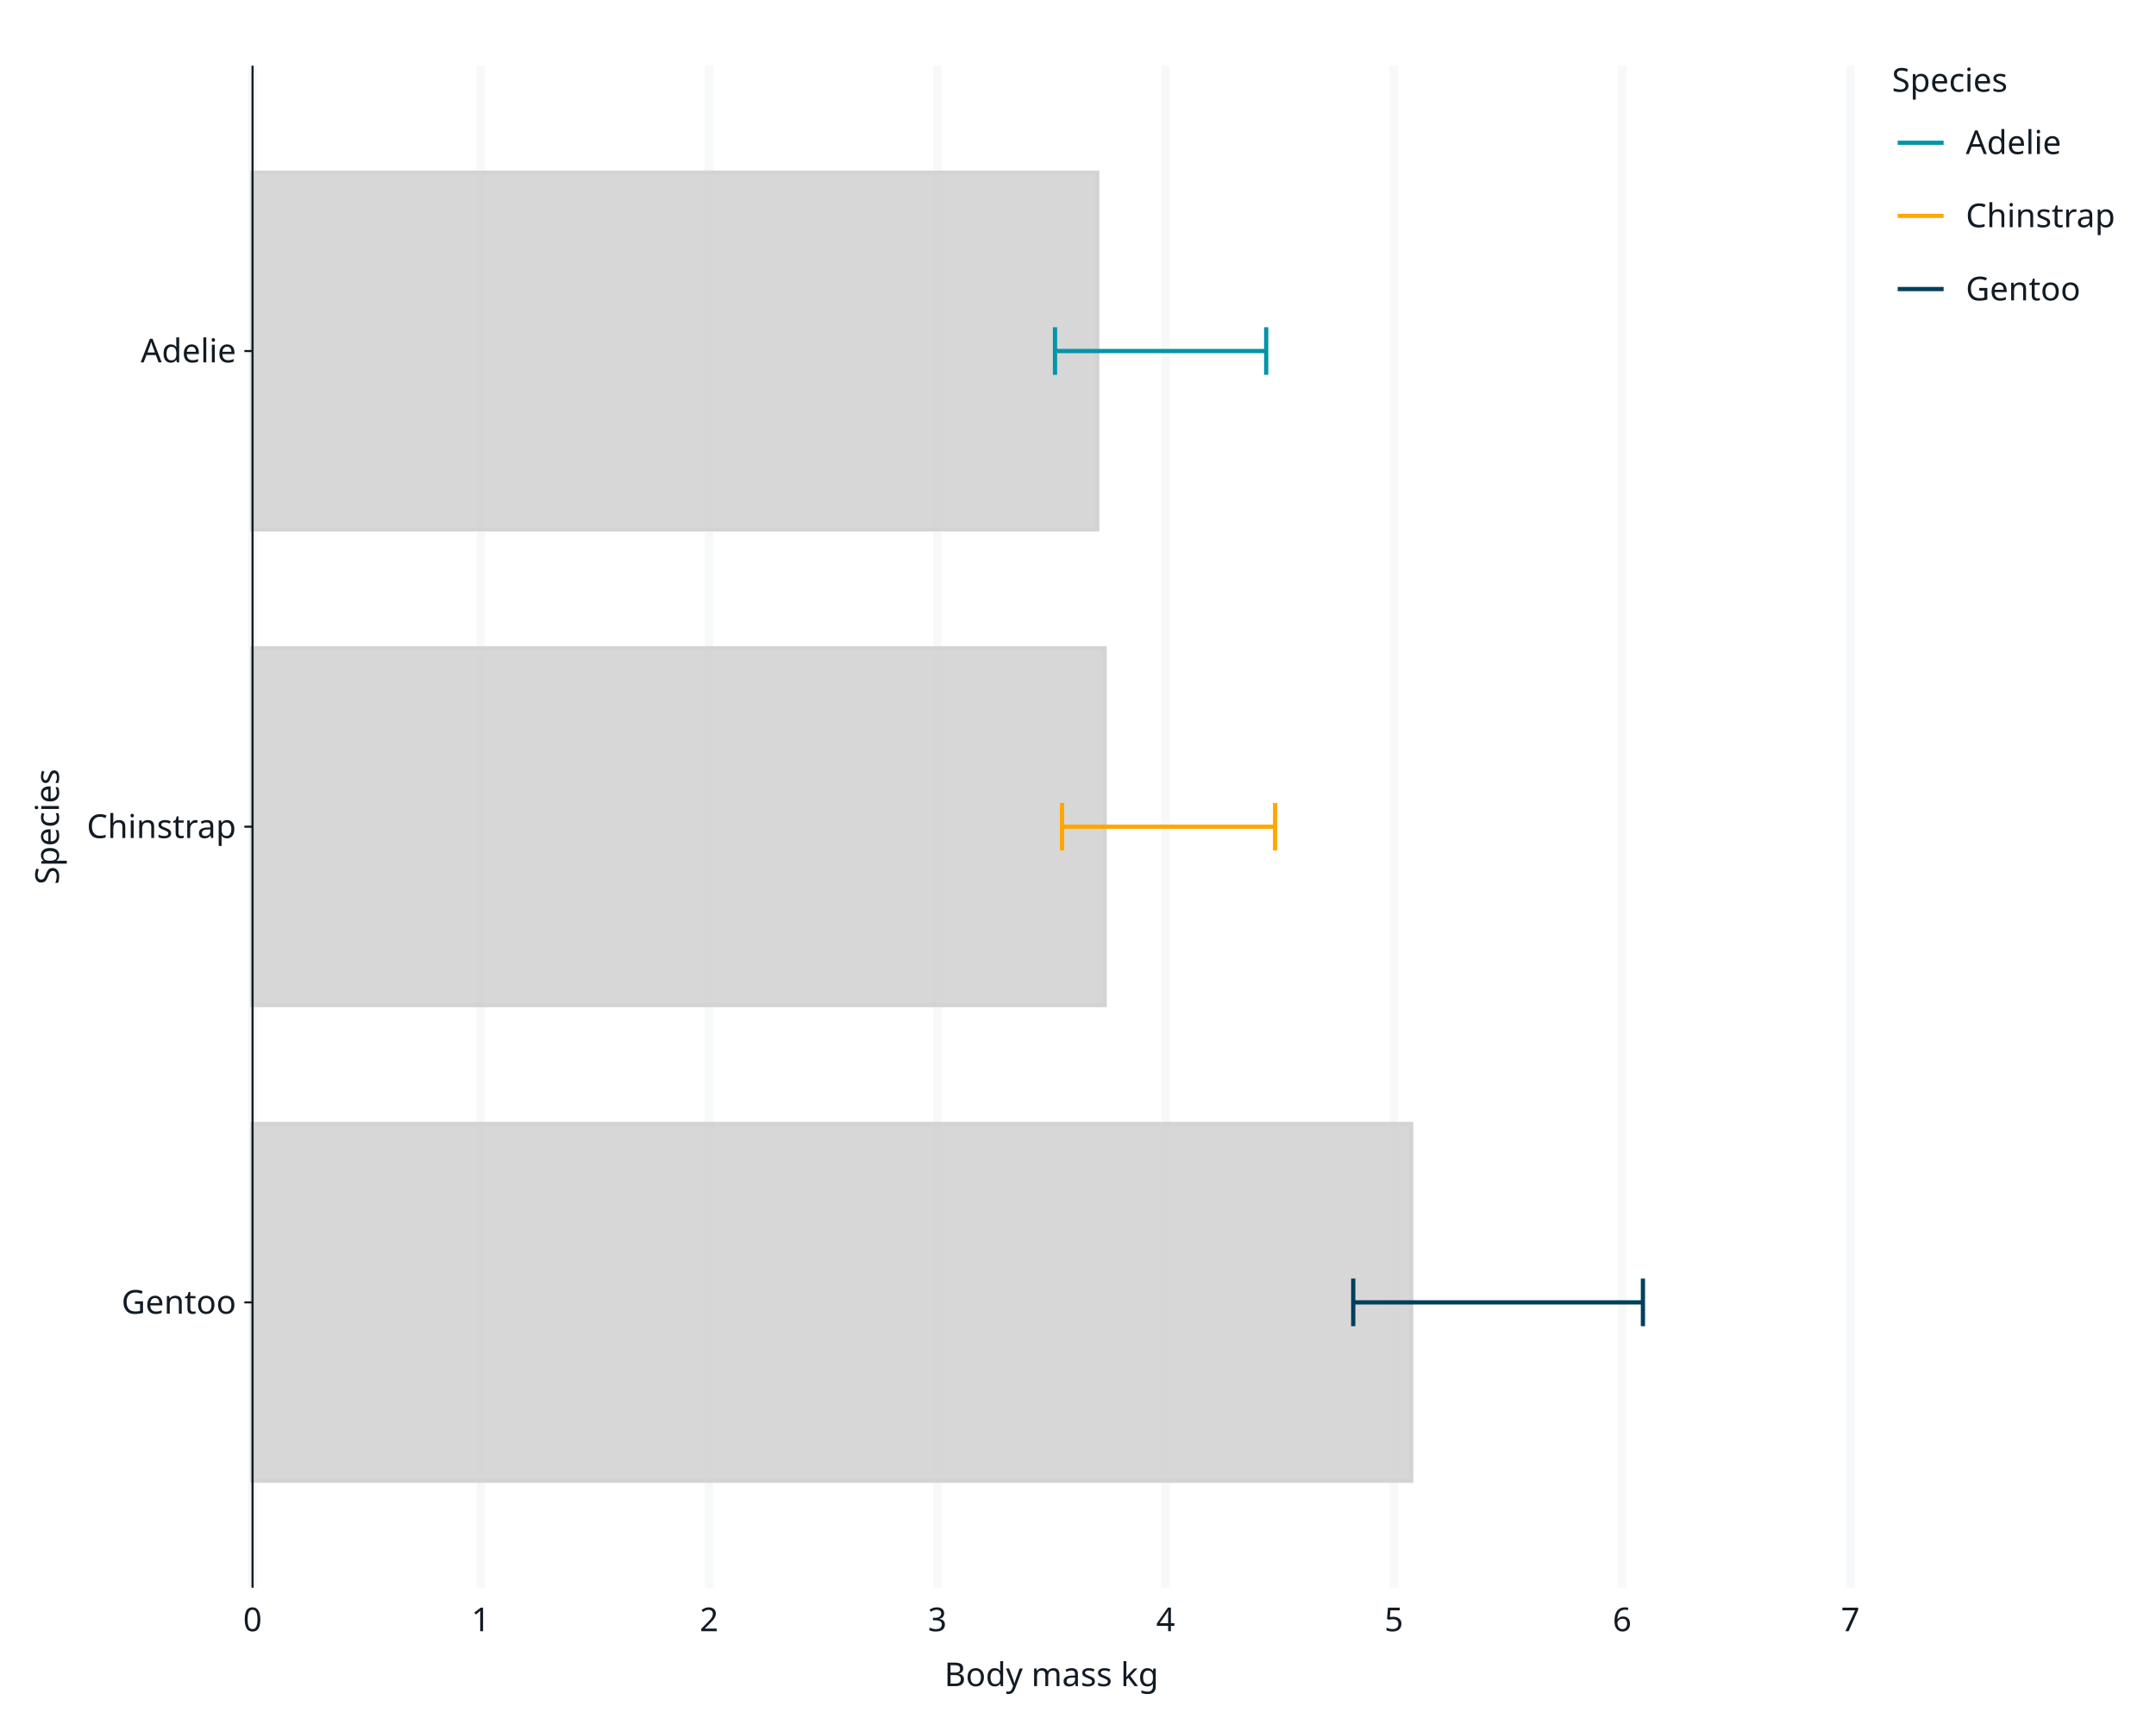
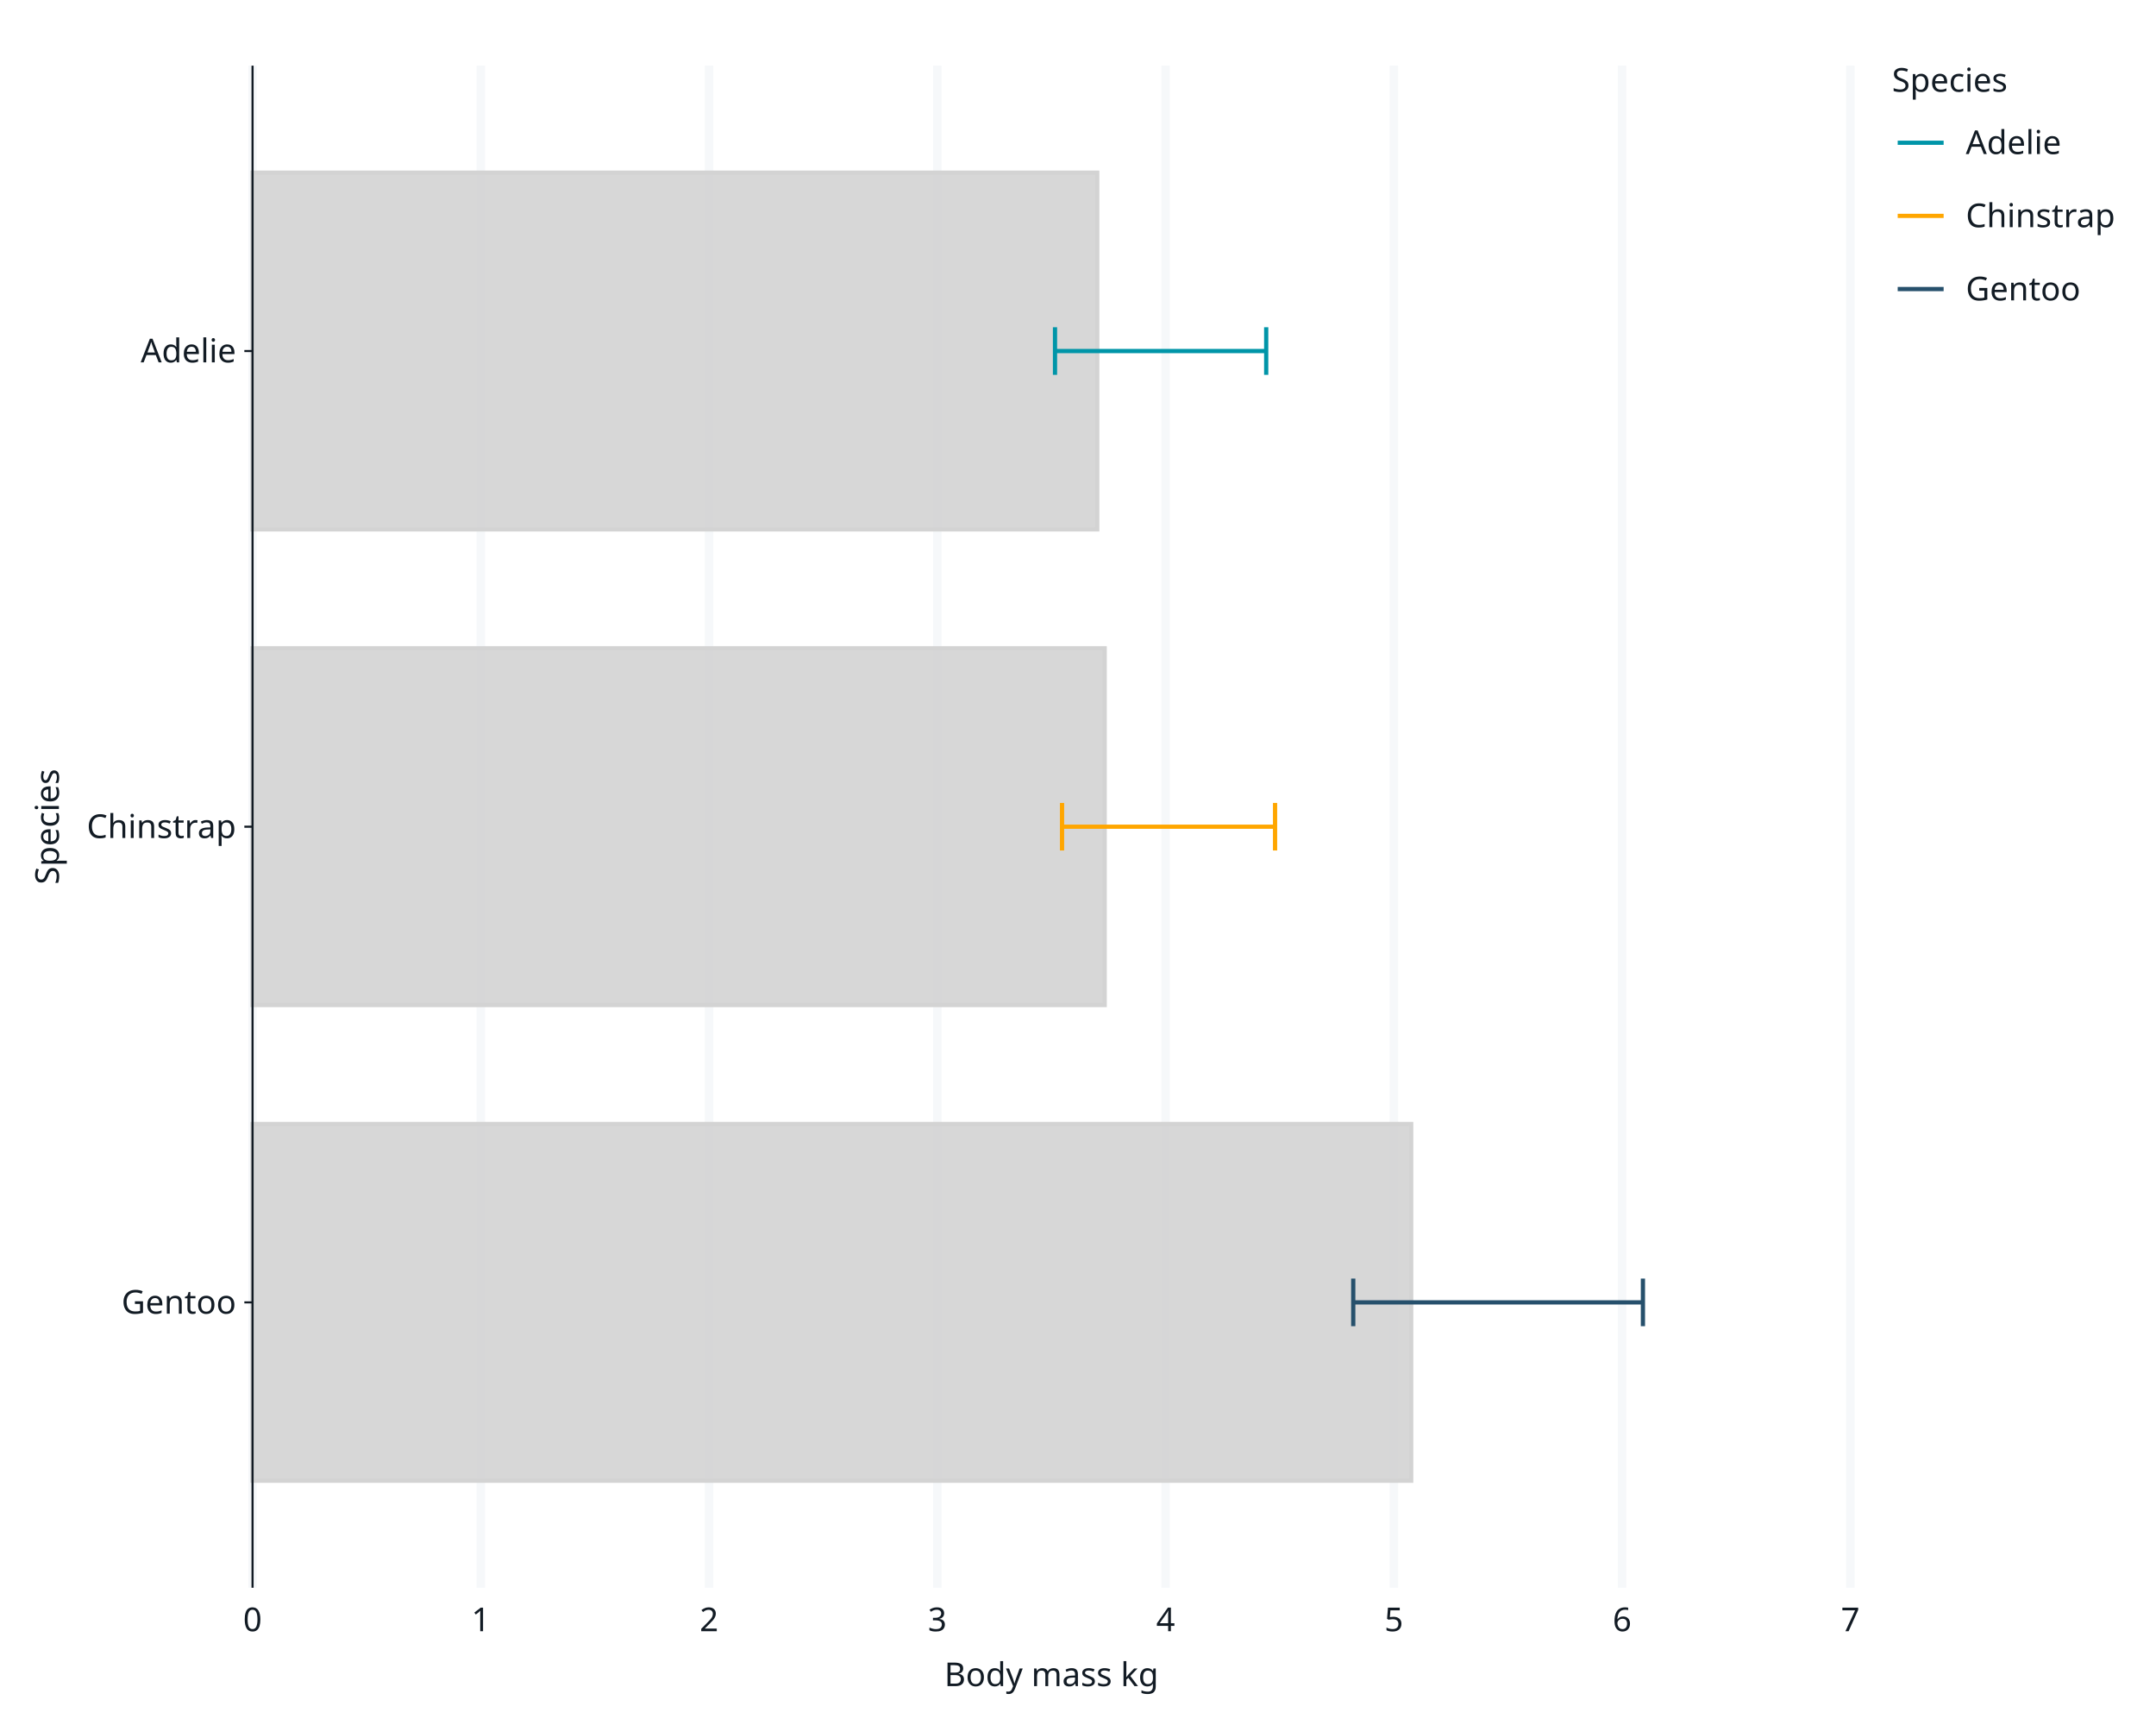
<svg xmlns="http://www.w3.org/2000/svg" class="svglite" data-engine-version="2.0" width="720.00pt" height="576.00pt" viewBox="0 0 720.00 576.00">
  <defs>
    <style type="text/css">
    .svglite line, .svglite polyline, .svglite polygon, .svglite path, .svglite rect, .svglite circle {
      fill: none;
      stroke: #000000;
      stroke-linecap: round;
      stroke-linejoin: round;
      stroke-miterlimit: 10.00;
    }
  </style>
  </defs>
  <rect width="100%" height="100%" style="stroke: none; fill: #FFFFFF;" />
  <defs>
    <clipPath id="cpMC4wMHw3MjAuMDB8MC4wMHw1NzYuMDA=">
      <rect x="0.00" y="0.00" width="720.00" height="576.00" />
    </clipPath>
  </defs>
  <g clip-path="url(#cpMC4wMHw3MjAuMDB8MC4wMHw1NzYuMDA=)">
    <rect x="0" y="0.00" width="720.00" height="576.00" style="stroke-width: 1.07; stroke: #FFFFFF; fill: #FFFFFF;" />
    <rect x="84.34" y="21.92" width="533.60" height="508.26" style="stroke-width: 1.07; stroke: #FFFFFF; fill: #FFFFFF;" />
    <polyline points="84.34,530.17 84.34,21.92 " style="stroke-width: 2.84; stroke: #F6F8FA; stroke-linecap: butt;" />
    <polyline points="160.56,530.17 160.56,21.92 " style="stroke-width: 2.84; stroke: #F6F8FA; stroke-linecap: butt;" />
    <polyline points="236.79,530.17 236.79,21.92 " style="stroke-width: 2.84; stroke: #F6F8FA; stroke-linecap: butt;" />
    <polyline points="313.02,530.17 313.02,21.92 " style="stroke-width: 2.84; stroke: #F6F8FA; stroke-linecap: butt;" />
    <polyline points="389.25,530.17 389.25,21.92 " style="stroke-width: 2.84; stroke: #F6F8FA; stroke-linecap: butt;" />
    <polyline points="465.48,530.17 465.48,21.92 " style="stroke-width: 2.84; stroke: #F6F8FA; stroke-linecap: butt;" />
    <polyline points="541.70,530.17 541.70,21.92 " style="stroke-width: 2.84; stroke: #F6F8FA; stroke-linecap: butt;" />
    <polyline points="617.93,530.17 617.93,21.92 " style="stroke-width: 2.84; stroke: #F6F8FA; stroke-linecap: butt;" />
    <rect x="84.34" y="57.65" width="282.09" height="119.12" style="stroke-width: 1.41; stroke: #D3D3D3; stroke-linecap: butt; stroke-linejoin: miter; fill: #D3D3D3; fill-opacity: 0.90;" />
    <rect x="84.34" y="216.48" width="284.57" height="119.12" style="stroke-width: 1.41; stroke: #D3D3D3; stroke-linecap: butt; stroke-linejoin: miter; fill: #D3D3D3; fill-opacity: 0.90;" />
    <rect x="84.34" y="375.31" width="386.93" height="119.12" style="stroke-width: 1.41; stroke: #D3D3D3; stroke-linecap: butt; stroke-linejoin: miter; fill: #D3D3D3; fill-opacity: 0.90;" />
    <polyline points="422.85,125.16 422.85,109.27 " style="stroke-width: 1.41; stroke: #0095A8; stroke-linecap: butt;" />
    <polyline points="422.85,117.22 352.32,117.22 " style="stroke-width: 1.41; stroke: #0095A8; stroke-linecap: butt;" />
    <polyline points="352.32,125.16 352.32,109.27 " style="stroke-width: 1.41; stroke: #0095A8; stroke-linecap: butt;" />
    <polyline points="425.81,283.99 425.81,268.10 " style="stroke-width: 1.41; stroke: #FFA600; stroke-linecap: butt;" />
    <polyline points="425.81,276.05 354.67,276.05 " style="stroke-width: 1.41; stroke: #FFA600; stroke-linecap: butt;" />
    <polyline points="354.67,283.99 354.67,268.10 " style="stroke-width: 1.41; stroke: #FFA600; stroke-linecap: butt;" />
-     <polyline points="548.66,442.82 548.66,426.93 " style="stroke-width: 1.41; stroke: #003F5C; stroke-linecap: butt;" />
-     <polyline points="548.66,434.88 451.92,434.88 " style="stroke-width: 1.41; stroke: #003F5C; stroke-linecap: butt;" />
-     <polyline points="451.92,442.82 451.92,426.93 " style="stroke-width: 1.41; stroke: #003F5C; stroke-linecap: butt;" />
+     <polyline points="548.66,442.82 548.66,426.93 " style="stroke-width: 1.41; stroke: #26506C; stroke-linecap: butt;" />
+     <polyline points="548.66,434.88 451.92,434.88 " style="stroke-width: 1.41; stroke: #26506C; stroke-linecap: butt;" />
+     <polyline points="451.92,442.82 451.92,426.93 " style="stroke-width: 1.41; stroke: #26506C; stroke-linecap: butt;" />
    <polyline points="84.34,530.17 84.34,21.92 " style="stroke-width: 0.70; stroke: #121B24; stroke-linecap: butt;" />
    <text x="78.86" y="438.66" text-anchor="end" style="font-size: 11.00px; fill: #121B24; font-family: sans;" textLength="36.09px" lengthAdjust="spacingAndGlyphs">Gentoo</text>
    <text x="78.86" y="279.83" text-anchor="end" style="font-size: 11.00px; fill: #121B24; font-family: sans;" textLength="47.08px" lengthAdjust="spacingAndGlyphs">Chinstrap</text>
    <text x="78.86" y="121.00" text-anchor="end" style="font-size: 11.00px; fill: #121B24; font-family: sans;" textLength="30.58px" lengthAdjust="spacingAndGlyphs">Adelie</text>
    <polyline points="81.60,434.88 84.34,434.88 " style="stroke-width: 0.70; stroke: #121B24; stroke-linecap: butt;" />
    <polyline points="81.60,276.05 84.34,276.05 " style="stroke-width: 0.70; stroke: #121B24; stroke-linecap: butt;" />
    <polyline points="81.60,117.22 84.34,117.22 " style="stroke-width: 0.70; stroke: #121B24; stroke-linecap: butt;" />
    <text x="84.34" y="544.68" text-anchor="middle" style="font-size: 11.00px; fill: #121B24; font-family: sans;" textLength="6.12px" lengthAdjust="spacingAndGlyphs">0</text>
    <text x="160.56" y="544.68" text-anchor="middle" style="font-size: 11.00px; fill: #121B24; font-family: sans;" textLength="6.12px" lengthAdjust="spacingAndGlyphs">1</text>
    <text x="236.79" y="544.68" text-anchor="middle" style="font-size: 11.00px; fill: #121B24; font-family: sans;" textLength="6.12px" lengthAdjust="spacingAndGlyphs">2</text>
    <text x="313.02" y="544.68" text-anchor="middle" style="font-size: 11.00px; fill: #121B24; font-family: sans;" textLength="6.12px" lengthAdjust="spacingAndGlyphs">3</text>
    <text x="389.25" y="544.68" text-anchor="middle" style="font-size: 11.00px; fill: #121B24; font-family: sans;" textLength="6.12px" lengthAdjust="spacingAndGlyphs">4</text>
    <text x="465.48" y="544.68" text-anchor="middle" style="font-size: 11.00px; fill: #121B24; font-family: sans;" textLength="6.12px" lengthAdjust="spacingAndGlyphs">5</text>
    <text x="541.70" y="544.68" text-anchor="middle" style="font-size: 11.00px; fill: #121B24; font-family: sans;" textLength="6.12px" lengthAdjust="spacingAndGlyphs">6</text>
    <text x="617.93" y="544.68" text-anchor="middle" style="font-size: 11.00px; fill: #121B24; font-family: sans;" textLength="6.12px" lengthAdjust="spacingAndGlyphs">7</text>
    <text x="351.13" y="563.02" text-anchor="middle" style="font-size: 11.00px; fill: #121B24; font-family: sans;" textLength="69.11px" lengthAdjust="spacingAndGlyphs">Body mass kg</text>
    <text transform="translate(19.67,276.05) rotate(-90)" text-anchor="middle" style="font-size: 11.00px; fill: #121B24; font-family: sans;" textLength="39.14px" lengthAdjust="spacingAndGlyphs">Species</text>
    <rect x="623.60" y="21.92" width="74.48" height="93.22" style="stroke-width: 1.07; stroke: #FFFFFF; fill: #FFFFFF;" />
    <text x="631.82" y="30.63" style="font-size: 11.00px; fill: #121B24; font-family: sans;" textLength="39.14px" lengthAdjust="spacingAndGlyphs">Species</text>
    <rect x="631.82" y="37.25" width="19.18" height="20.81" style="stroke-width: 1.07; stroke: #FFFFFF; fill: #FFFFFF;" />
    <line x1="633.74" y1="47.66" x2="649.08" y2="47.66" style="stroke-width: 1.41; stroke: #0095A8; stroke-linecap: butt;" />
    <rect x="631.82" y="61.68" width="19.18" height="20.81" style="stroke-width: 1.07; stroke: #FFFFFF; fill: #FFFFFF;" />
    <line x1="633.74" y1="72.09" x2="649.08" y2="72.09" style="stroke-width: 1.41; stroke: #FFA600; stroke-linecap: butt;" />
    <rect x="631.82" y="86.11" width="19.18" height="20.81" style="stroke-width: 1.07; stroke: #FFFFFF; fill: #FFFFFF;" />
-     <line x1="633.74" y1="96.52" x2="649.08" y2="96.52" style="stroke-width: 1.41; stroke: #003F5C; stroke-linecap: butt;" />
+     <line x1="633.74" y1="96.52" x2="649.08" y2="96.52" style="stroke-width: 1.41; stroke: #26506C; stroke-linecap: butt;" />
    <text x="656.48" y="51.44" style="font-size: 11.00px; fill: #121B24; font-family: sans;" textLength="30.58px" lengthAdjust="spacingAndGlyphs">Adelie</text>
    <text x="656.48" y="75.87" style="font-size: 11.00px; fill: #121B24; font-family: sans;" textLength="47.08px" lengthAdjust="spacingAndGlyphs">Chinstrap</text>
    <text x="656.48" y="100.30" style="font-size: 11.00px; fill: #121B24; font-family: sans;" textLength="36.09px" lengthAdjust="spacingAndGlyphs">Gentoo</text>
  </g>
</svg>
